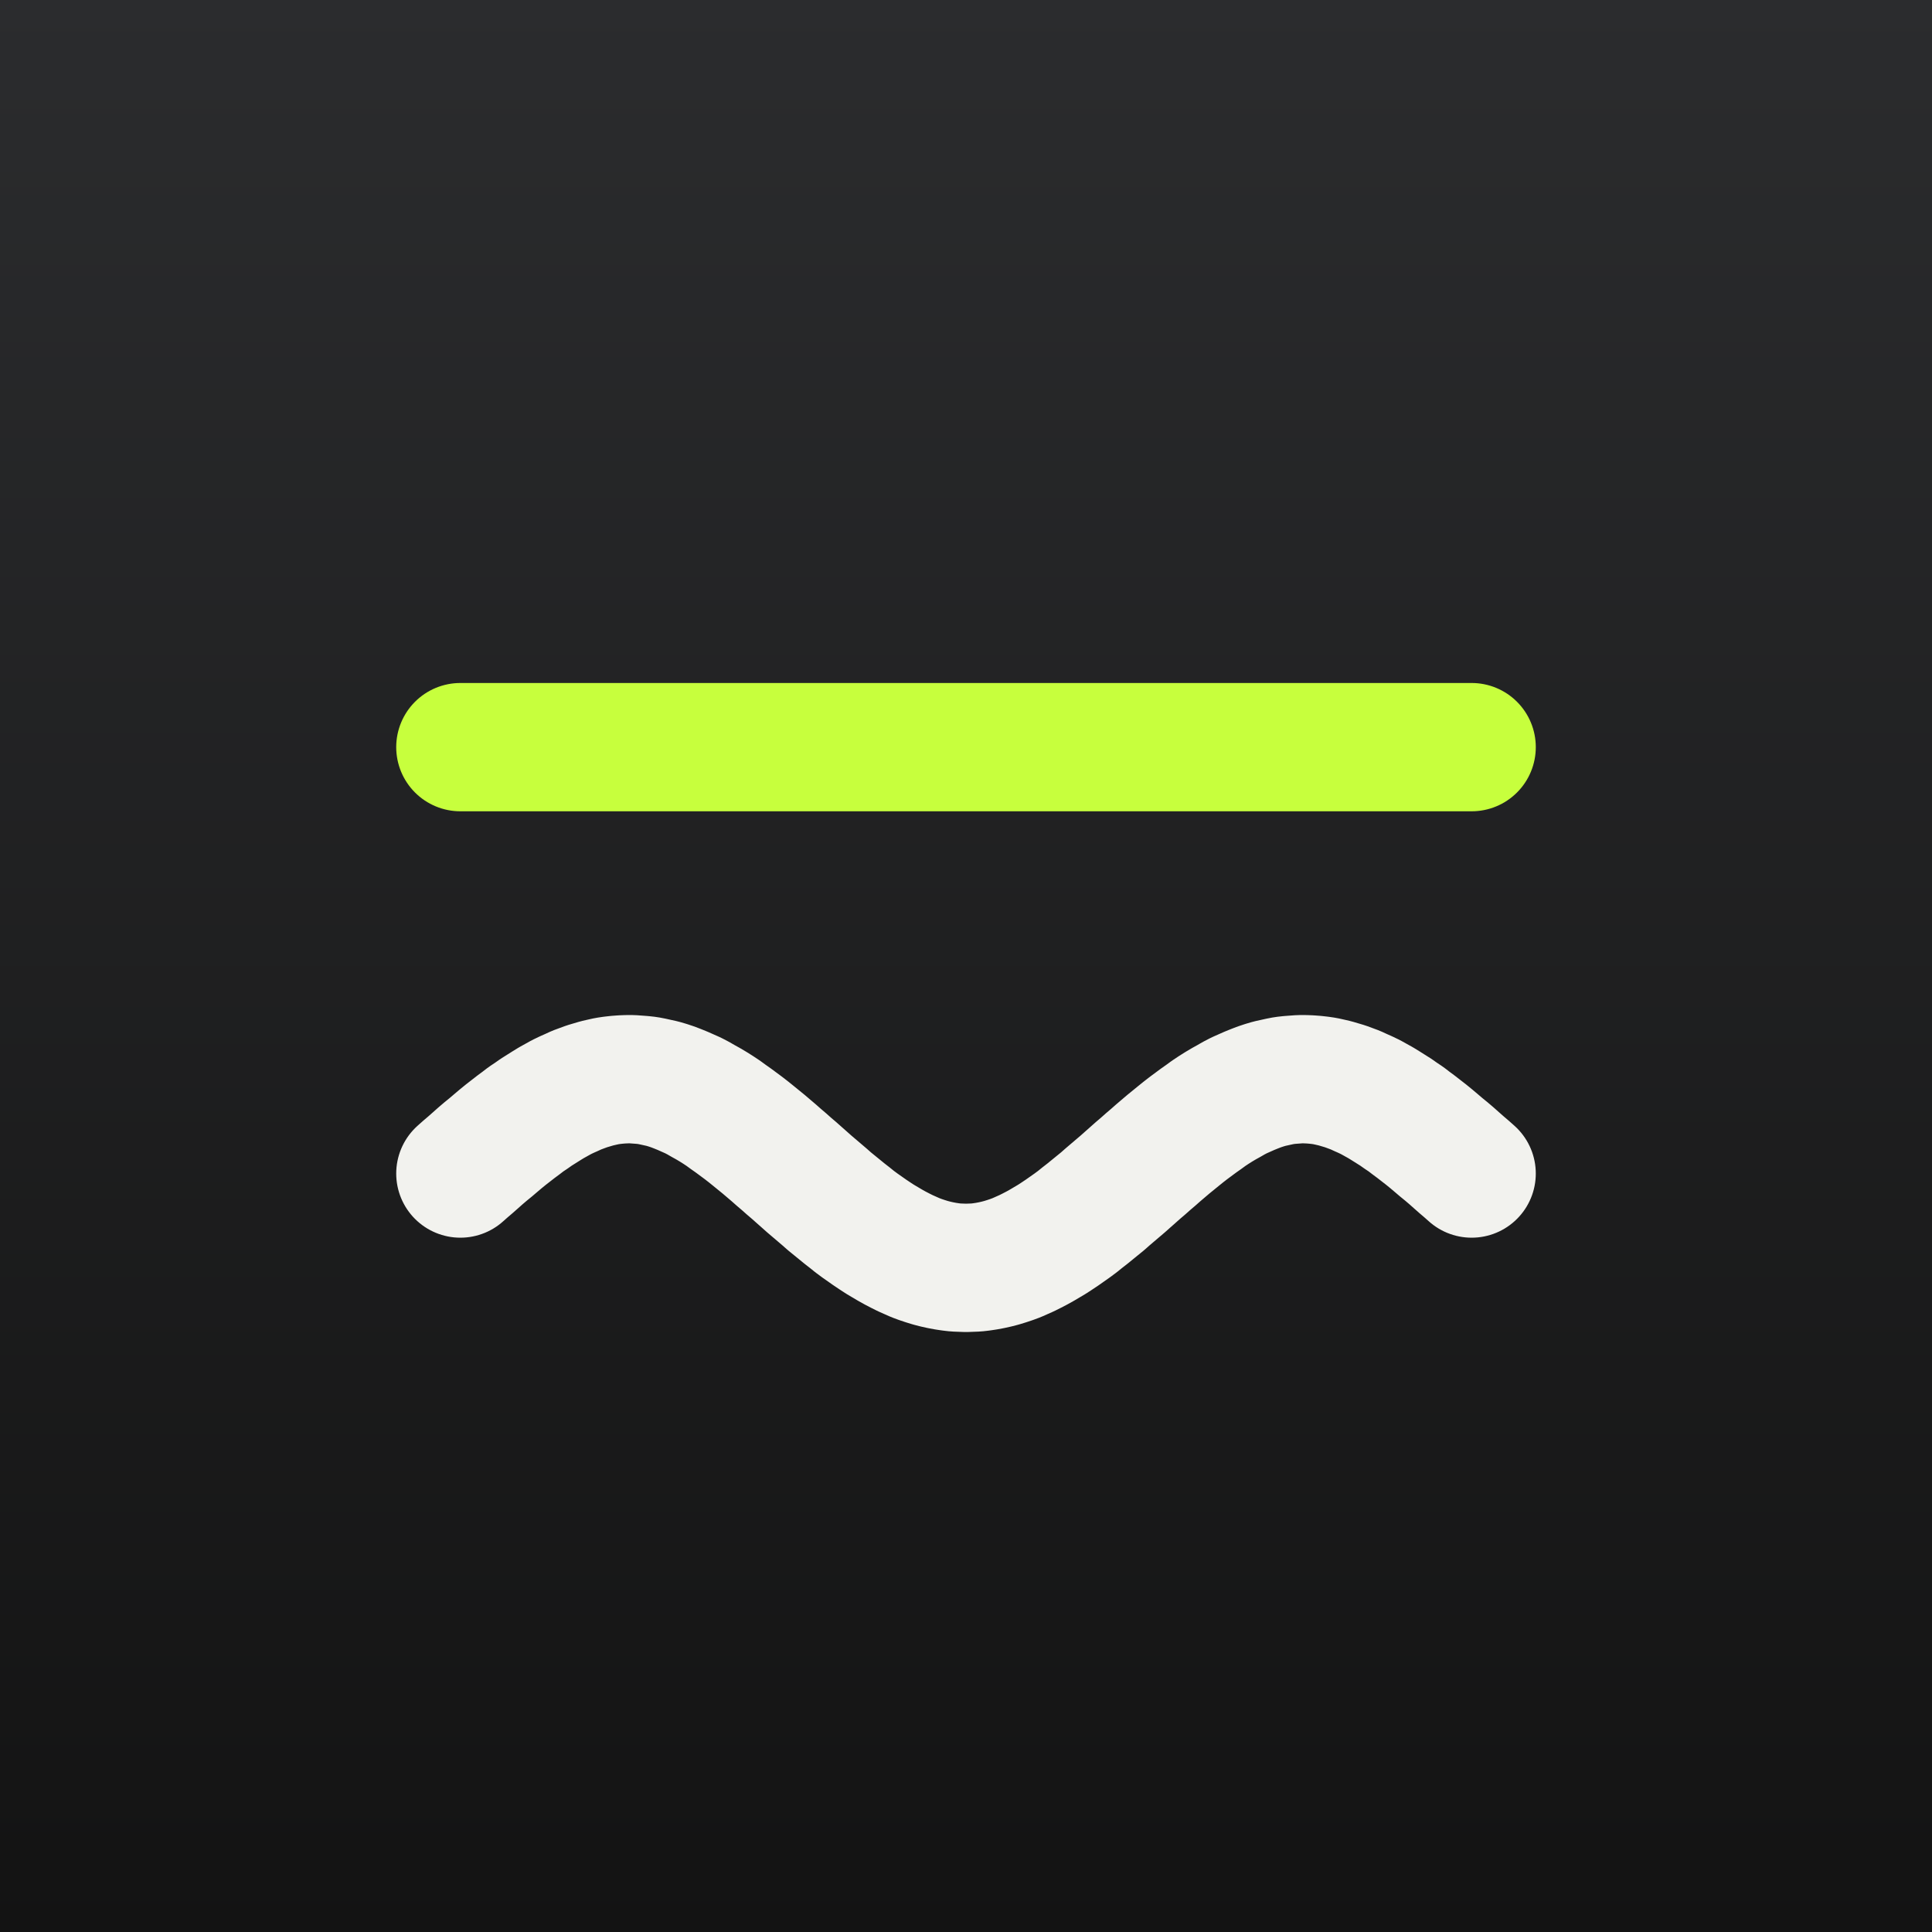
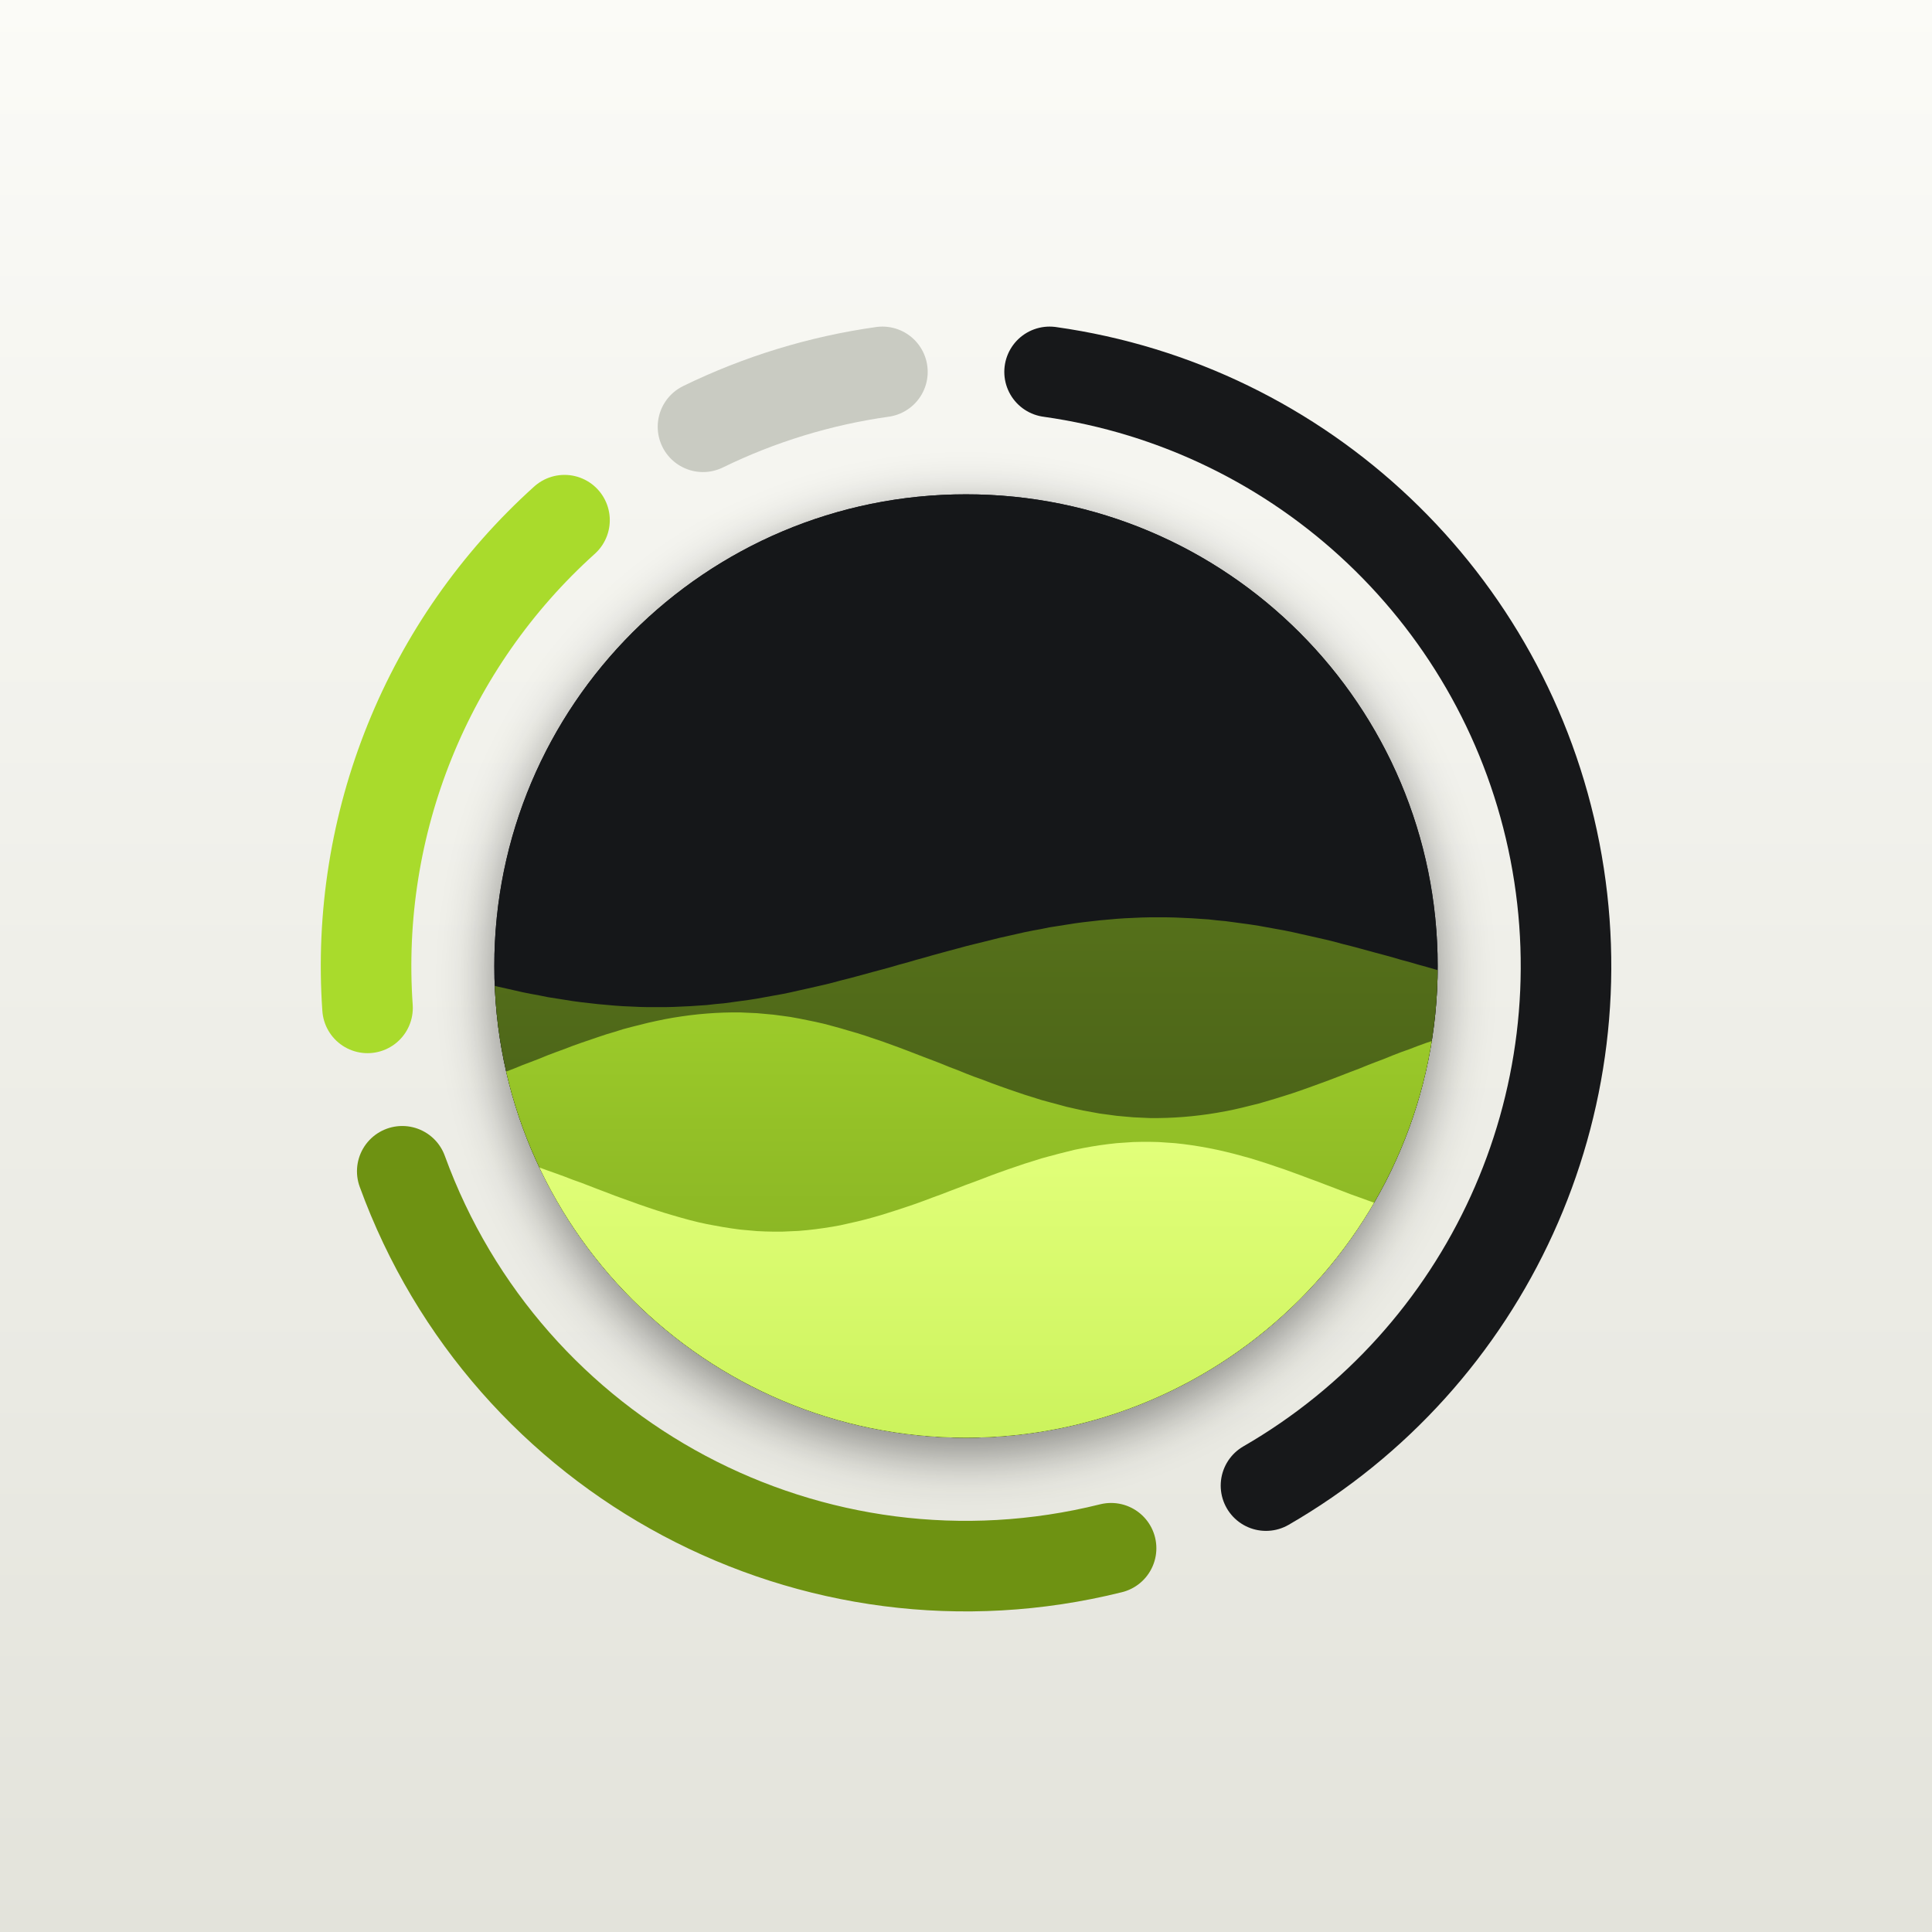
<svg xmlns="http://www.w3.org/2000/svg" viewBox="0 0 1024 1024" width="1024" height="1024">
  <defs>
    <linearGradient id="bg" x1="0" y1="0" x2="0" y2="1">
-       <stop offset="0" stop-color="#2B2C2E" />
-       <stop offset="1" stop-color="#131313" />
+       <stop offset="0" stop-color="#2C2E31" />
+       <stop offset="1" stop-color="#0D0E0F" />
+     </linearGradient>
+     <radialGradient id="hl" cx=".5" cy="0" r=".9">
+       <stop offset="0" stop-color="#fff" stop-opacity=".10" />
+       <stop offset="1" stop-color="#fff" stop-opacity="0" />
+     </radialGradient>
+     <linearGradient id="w1" x1="0" y1="0" x2="0" y2="1">
+       <stop offset="0" stop-color="#E2FF7A" />
+       <stop offset="1" stop-color="#9BD81C" />
+     </linearGradient>
+     <linearGradient id="w2" x1="0" y1="0" x2="0" y2="1">
+       <stop offset="0" stop-color="#9CCB2A" />
+       <stop offset="1" stop-color="#4E6B10" />
+     </linearGradient>
+     <linearGradient id="w3" x1="0" y1="0" x2="0" y2="1">
+       <stop offset="0" stop-color="#55701A" />
+       <stop offset="1" stop-color="#1F2A0E" />
+     </linearGradient>
+     <linearGradient id="ink" x1="0" y1="0" x2="0" y2="1">
+       <stop offset="0" stop-color="#FFFFFF" />
+       <stop offset="1" stop-color="#D9D9D2" />
+     </linearGradient>
+     <filter id="glow" x="-50%" y="-300%" width="200%" height="700%">
+       <feGaussianBlur stdDeviation="14" />
+     </filter>
+     <filter id="soft" x="-20%" y="-20%" width="140%" height="140%">
+       <feDropShadow dx="0" dy="8" stdDeviation="14" flood-color="#000" flood-opacity=".45" />
+     </filter>
+     <linearGradient id="pb" x1="0" y1="0" x2="0" y2="1">
+       <stop offset="0" stop-color="#FBFBF7" />
+       <stop offset="1" stop-color="#E3E3DB" />
    </linearGradient>
  </defs>
-   <rect width="1024" height="1024" fill="url(#bg)" />
-   <path d="M244,396 L780,396" fill="none" stroke="#C7FF3D" stroke-width="68" stroke-linecap="round" stroke-linejoin="round" opacity="1" />
-   <path d="M244.0,622.0 L246.7,619.6 L249.4,617.3 L252.0,615.0 L254.7,612.6 L257.4,610.3 L260.1,608.1 L262.8,605.8 L265.4,603.6 L268.1,601.4 L270.8,599.3 L273.5,597.2 L276.2,595.2 L278.8,593.2 L281.5,591.4 L284.2,589.5 L286.9,587.8 L289.6,586.1 L292.2,584.5 L294.9,583.0 L297.6,581.5 L300.3,580.2 L303.0,579.0 L305.6,577.8 L308.3,576.8 L311.0,575.8 L313.7,575.0 L316.4,574.2 L319.0,573.6 L321.7,573.0 L324.4,572.6 L327.1,572.3 L329.8,572.1 L332.4,572.0 L335.1,572.0 L337.8,572.2 L340.5,572.4 L343.2,572.7 L345.8,573.2 L348.5,573.8 L351.2,574.4 L353.9,575.2 L356.6,576.1 L359.2,577.1 L361.9,578.2 L364.6,579.4 L367.3,580.6 L370.0,582.0 L372.6,583.5 L375.3,585.0 L378.0,586.6 L380.7,588.3 L383.4,590.1 L386.0,592.0 L388.7,593.9 L391.4,595.9 L394.1,597.9 L396.8,600.0 L399.4,602.1 L402.1,604.3 L404.8,606.5 L407.5,608.8 L410.2,611.1 L412.8,613.4 L415.5,615.7 L418.2,618.1 L420.9,620.4 L423.6,622.8 L426.2,625.1 L428.9,627.5 L431.6,629.8 L434.3,632.1 L437.0,634.4 L439.6,636.7 L442.3,638.9 L445.0,641.1 L447.7,643.3 L450.4,645.4 L453.0,647.5 L455.7,649.5 L458.4,651.4 L461.1,653.3 L463.8,655.1 L466.4,656.8 L469.1,658.4 L471.8,660.0 L474.5,661.5 L477.2,662.9 L479.8,664.2 L482.5,665.4 L485.2,666.6 L487.9,667.6 L490.6,668.5 L493.2,669.3 L495.9,670.0 L498.6,670.6 L501.3,671.1 L504.0,671.5 L506.6,671.8 L509.3,671.9 L512.0,672.0 L514.7,671.9 L517.4,671.8 L520.0,671.5 L522.7,671.1 L525.4,670.6 L528.1,670.0 L530.8,669.3 L533.4,668.5 L536.1,667.6 L538.8,666.6 L541.5,665.4 L544.2,664.2 L546.8,662.9 L549.5,661.5 L552.2,660.0 L554.9,658.4 L557.6,656.8 L560.2,655.1 L562.9,653.3 L565.6,651.4 L568.3,649.5 L571.0,647.5 L573.6,645.4 L576.3,643.3 L579.0,641.1 L581.7,638.9 L584.4,636.7 L587.0,634.4 L589.7,632.1 L592.4,629.8 L595.1,627.5 L597.8,625.1 L600.4,622.8 L603.1,620.4 L605.8,618.1 L608.5,615.7 L611.2,613.4 L613.8,611.1 L616.5,608.8 L619.2,606.5 L621.9,604.3 L624.6,602.1 L627.2,600.0 L629.9,597.9 L632.6,595.9 L635.3,593.9 L638.0,592.0 L640.6,590.1 L643.3,588.3 L646.0,586.6 L648.7,585.0 L651.4,583.5 L654.0,582.0 L656.7,580.6 L659.4,579.4 L662.1,578.2 L664.8,577.1 L667.4,576.1 L670.1,575.2 L672.8,574.4 L675.5,573.8 L678.2,573.2 L680.8,572.7 L683.5,572.4 L686.2,572.2 L688.9,572.0 L691.6,572.0 L694.2,572.1 L696.9,572.3 L699.6,572.6 L702.3,573.0 L705.0,573.6 L707.6,574.2 L710.3,575.0 L713.0,575.8 L715.7,576.8 L718.4,577.8 L721.0,579.0 L723.7,580.2 L726.4,581.5 L729.1,583.0 L731.8,584.5 L734.4,586.1 L737.1,587.8 L739.8,589.5 L742.5,591.4 L745.2,593.2 L747.8,595.2 L750.5,597.2 L753.2,599.3 L755.9,601.4 L758.6,603.6 L761.2,605.8 L763.9,608.1 L766.6,610.3 L769.3,612.6 L772.0,615.0 L774.6,617.3 L777.3,619.6 L780.0,622.0" fill="none" stroke="#F2F2EE" stroke-width="68" stroke-linecap="round" stroke-linejoin="round" opacity="1" />
+   <rect width="1024" height="1024" fill="url(#pb)" />
+   <clipPath id="cc">
+     <circle cx="512" cy="512" r="250" />
+   </clipPath>
+   <circle cx="512" cy="512" r="250" fill="#151719" filter="url(#soft)" />
+   <g clip-path="url(#cc)">
+     <rect width="1024" height="1024" fill="#151719" />
+     <path d="M-20.0,501.5 L-15.6,500.4 L-11.1,499.3 L-6.7,498.2 L-2.3,497.1 L2.2,496.1 L6.6,495.1 L11.0,494.1 L15.5,493.2 L19.9,492.4 L24.3,491.5 L28.8,490.8 L33.2,490.1 L37.6,489.4 L42.1,488.8 L46.5,488.3 L50.9,487.8 L55.4,487.4 L59.8,487.0 L64.2,486.7 L68.7,486.5 L73.1,486.3 L77.5,486.2 L82.0,486.2 L86.4,486.2 L90.8,486.3 L95.3,486.5 L99.7,486.7 L104.1,487.0 L108.6,487.3 L113.0,487.8 L117.4,488.2 L121.9,488.8 L126.3,489.4 L130.7,490.0 L135.2,490.7 L139.6,491.5 L144.0,492.3 L148.5,493.1 L152.9,494.0 L157.3,495.0 L161.8,496.0 L166.2,497.0 L170.6,498.0 L175.1,499.1 L179.5,500.3 L183.9,501.4 L188.4,502.6 L192.8,503.8 L197.2,505.0 L201.7,506.2 L206.1,507.4 L210.5,508.7 L215.0,509.9 L219.4,511.2 L223.8,512.4 L228.3,513.7 L232.7,514.9 L237.1,516.1 L241.6,517.3 L246.0,518.5 L250.4,519.6 L254.9,520.7 L259.3,521.8 L263.7,522.9 L268.2,523.9 L272.6,524.9 L277.0,525.9 L281.5,526.8 L285.9,527.6 L290.3,528.5 L294.8,529.2 L299.2,529.9 L303.6,530.6 L308.1,531.2 L312.5,531.7 L316.9,532.2 L321.4,532.6 L325.8,533.0 L330.2,533.3 L334.7,533.5 L339.1,533.7 L343.5,533.8 L348.0,533.8 L352.4,533.8 L356.8,533.7 L361.3,533.5 L365.7,533.3 L370.1,533.0 L374.6,532.7 L379.0,532.2 L383.4,531.8 L387.9,531.2 L392.3,530.6 L396.7,530.0 L401.2,529.3 L405.6,528.5 L410.0,527.7 L414.5,526.9 L418.9,526.0 L423.3,525.0 L427.8,524.0 L432.2,523.0 L436.6,522.0 L441.1,520.9 L445.5,519.7 L449.9,518.6 L454.4,517.4 L458.8,516.2 L463.2,515.0 L467.7,513.8 L472.1,512.6 L476.5,511.3 L481.0,510.1 L485.4,508.8 L489.8,507.6 L494.3,506.3 L498.7,505.1 L503.1,503.9 L507.6,502.7 L512.0,501.5 L516.4,500.4 L520.9,499.3 L525.3,498.2 L529.7,497.1 L534.2,496.1 L538.6,495.1 L543.0,494.1 L547.5,493.2 L551.9,492.4 L556.3,491.5 L560.8,490.8 L565.2,490.1 L569.6,489.4 L574.1,488.8 L578.5,488.3 L582.9,487.8 L587.4,487.4 L591.8,487.0 L596.2,486.7 L600.7,486.5 L605.1,486.3 L609.5,486.2 L614.0,486.2 L618.4,486.2 L622.8,486.3 L627.3,486.5 L631.7,486.7 L636.1,487.0 L640.6,487.3 L645.0,487.8 L649.4,488.2 L653.9,488.8 L658.3,489.4 L662.7,490.0 L667.2,490.7 L671.6,491.5 L676.0,492.3 L680.5,493.1 L684.9,494.0 L689.3,495.0 L693.8,496.0 L698.2,497.0 L702.6,498.0 L707.1,499.1 L711.5,500.3 L715.9,501.4 L720.4,502.6 L724.8,503.8 L729.2,505.0 L733.7,506.2 L738.1,507.4 L742.5,508.7 L747.0,509.9 L751.4,511.2 L755.8,512.4 L760.3,513.7 L764.7,514.9 L769.1,516.1 L773.6,517.3 L778.0,518.5 L782.4,519.6 L786.9,520.7 L791.3,521.8 L795.7,522.9 L800.2,523.9 L804.6,524.9 L809.0,525.9 L813.5,526.8 L817.9,527.6 L822.3,528.5 L826.8,529.2 L831.2,529.9 L835.6,530.6 L840.1,531.2 L844.5,531.7 L848.9,532.2 L853.4,532.6 L857.8,533.0 L862.2,533.3 L866.7,533.5 L871.1,533.7 L875.5,533.8 L880.0,533.8 L884.4,533.8 L888.8,533.7 L893.3,533.5 L897.7,533.3 L902.1,533.0 L906.6,532.7 L911.0,532.2 L915.4,531.8 L919.9,531.2 L924.3,530.6 L928.7,530.0 L933.2,529.3 L937.6,528.5 L942.0,527.7 L946.5,526.9 L950.9,526.0 L955.3,525.0 L959.8,524.0 L964.2,523.0 L968.6,522.0 L973.1,520.9 L977.5,519.7 L981.9,518.6 L986.4,517.4 L990.8,516.2 L995.2,515.0 L999.7,513.8 L1004.1,512.6 L1008.5,511.3 L1013.0,510.1 L1017.4,508.8 L1021.8,507.6 L1026.3,506.3 L1030.7,505.1 L1035.1,503.9 L1039.6,502.7 L1044.0,501.5 L1044,1100 L-20,1100 Z" fill="url(#w3)" />
+     <path d="M-20.0,540.7 L-15.6,541.7 L-11.1,542.7 L-6.7,543.8 L-2.3,545.0 L2.2,546.3 L6.6,547.7 L11.0,549.1 L15.5,550.6 L19.9,552.1 L24.3,553.7 L28.8,555.3 L33.2,557.0 L37.6,558.7 L42.1,560.4 L46.5,562.1 L50.9,563.8 L55.4,565.6 L59.8,567.3 L64.2,569.0 L68.7,570.8 L73.1,572.4 L77.5,574.1 L82.0,575.7 L86.4,577.3 L90.8,578.8 L95.3,580.3 L99.7,581.7 L104.1,583.0 L108.6,584.3 L113.0,585.5 L117.4,586.6 L121.9,587.7 L126.3,588.6 L130.7,589.5 L135.2,590.2 L139.6,590.9 L144.0,591.4 L148.5,591.9 L152.9,592.2 L157.3,592.4 L161.8,592.6 L166.2,592.6 L170.6,592.5 L175.1,592.3 L179.5,592.0 L183.9,591.6 L188.4,591.1 L192.8,590.5 L197.2,589.8 L201.7,589.0 L206.1,588.0 L210.5,587.1 L215.0,586.0 L219.4,584.8 L223.8,583.6 L228.3,582.2 L232.7,580.9 L237.1,579.4 L241.6,577.9 L246.0,576.3 L250.4,574.7 L254.9,573.1 L259.3,571.4 L263.7,569.7 L268.2,568.0 L272.6,566.3 L277.0,564.5 L281.5,562.8 L285.9,561.1 L290.3,559.3 L294.8,557.6 L299.2,556.0 L303.6,554.3 L308.1,552.7 L312.5,551.2 L316.9,549.7 L321.4,548.2 L325.8,546.9 L330.2,545.5 L334.7,544.3 L339.1,543.2 L343.5,542.1 L348.0,541.1 L352.4,540.2 L356.8,539.4 L361.3,538.7 L365.7,538.1 L370.1,537.6 L374.6,537.2 L379.0,536.9 L383.4,536.7 L387.9,536.6 L392.3,536.6 L396.7,536.8 L401.2,537.0 L405.6,537.4 L410.0,537.8 L414.5,538.4 L418.9,539.0 L423.3,539.8 L427.8,540.7 L432.2,541.6 L436.6,542.6 L441.1,543.8 L445.5,545.0 L449.9,546.3 L454.4,547.6 L458.8,549.0 L463.2,550.5 L467.7,552.0 L472.1,553.6 L476.5,555.2 L481.0,556.9 L485.4,558.6 L489.8,560.3 L494.3,562.0 L498.7,563.7 L503.1,565.5 L507.6,567.2 L512.0,569.0 L516.4,570.7 L520.9,572.3 L525.3,574.0 L529.7,575.6 L534.2,577.2 L538.6,578.7 L543.0,580.2 L547.5,581.6 L551.9,583.0 L556.3,584.2 L560.8,585.4 L565.2,586.6 L569.6,587.6 L574.1,588.6 L578.5,589.4 L582.9,590.2 L587.4,590.8 L591.8,591.4 L596.2,591.8 L600.7,592.2 L605.1,592.4 L609.5,592.6 L614.0,592.6 L618.4,592.5 L622.8,592.3 L627.3,592.0 L631.7,591.6 L636.1,591.1 L640.6,590.5 L645.0,589.8 L649.4,589.0 L653.9,588.1 L658.3,587.1 L662.7,586.0 L667.2,584.9 L671.6,583.6 L676.0,582.3 L680.5,580.9 L684.9,579.5 L689.3,578.0 L693.8,576.4 L698.2,574.8 L702.6,573.2 L707.1,571.5 L711.5,569.8 L715.9,568.1 L720.4,566.4 L724.8,564.6 L729.2,562.9 L733.7,561.2 L738.1,559.4 L742.5,557.7 L747.0,556.1 L751.4,554.4 L755.8,552.8 L760.3,551.3 L764.7,549.8 L769.1,548.3 L773.6,546.9 L778.0,545.6 L782.4,544.4 L786.9,543.2 L791.3,542.1 L795.7,541.1 L800.2,540.2 L804.6,539.4 L809.0,538.7 L813.5,538.1 L817.9,537.6 L822.3,537.2 L826.8,536.9 L831.2,536.7 L835.6,536.6 L840.1,536.6 L844.5,536.8 L848.9,537.0 L853.4,537.3 L857.8,537.8 L862.2,538.4 L866.7,539.0 L871.1,539.8 L875.5,540.6 L880.0,541.6 L884.4,542.6 L888.8,543.7 L893.3,544.9 L897.7,546.2 L902.1,547.5 L906.6,548.9 L911.0,550.4 L915.4,551.9 L919.9,553.5 L924.3,555.1 L928.7,556.8 L933.2,558.5 L937.6,560.2 L942.0,561.9 L946.5,563.7 L950.9,565.4 L955.3,567.1 L959.8,568.9 L964.2,570.6 L968.6,572.3 L973.1,573.9 L977.5,575.5 L981.9,577.1 L986.4,578.7 L990.8,580.1 L995.2,581.5 L999.7,582.9 L1004.1,584.2 L1008.5,585.4 L1013.0,586.5 L1017.4,587.6 L1021.8,588.5 L1026.3,589.4 L1030.7,590.1 L1035.1,590.8 L1039.6,591.4 L1044.0,591.8 L1044,1100 L-20,1100 Z" fill="url(#w2)" />
+     <path d="M-20.0,648.2 L-15.6,649.1 L-11.1,650.0 L-6.7,650.7 L-2.3,651.4 L2.2,651.9 L6.6,652.3 L11.0,652.6 L15.5,652.8 L19.9,652.8 L24.3,652.7 L28.8,652.5 L33.2,652.2 L37.6,651.8 L42.1,651.3 L46.5,650.6 L50.9,649.8 L55.4,649.0 L59.8,648.0 L64.2,646.9 L68.7,645.8 L73.1,644.5 L77.5,643.2 L82.0,641.8 L86.4,640.4 L90.8,638.9 L95.3,637.3 L99.7,635.7 L104.1,634.1 L108.6,632.4 L113.0,630.7 L117.4,629.0 L121.9,627.3 L126.3,625.7 L130.7,624.0 L135.2,622.3 L139.6,620.7 L144.0,619.2 L148.5,617.7 L152.9,616.2 L157.3,614.8 L161.8,613.5 L166.2,612.2 L170.6,611.1 L175.1,610.0 L179.5,609.1 L183.9,608.2 L188.4,607.4 L192.8,606.8 L197.2,606.2 L201.7,605.8 L206.1,605.5 L210.5,605.3 L215.0,605.2 L219.4,605.2 L223.8,605.4 L228.3,605.7 L232.7,606.1 L237.1,606.6 L241.6,607.2 L246.0,608.0 L250.4,608.8 L254.9,609.8 L259.3,610.8 L263.7,612.0 L268.2,613.2 L272.6,614.5 L277.0,615.9 L281.5,617.3 L285.9,618.8 L290.3,620.4 L294.8,622.0 L299.2,623.6 L303.6,625.3 L308.1,626.9 L312.5,628.6 L316.9,630.3 L321.4,632.0 L325.8,633.7 L330.2,635.3 L334.7,636.9 L339.1,638.5 L343.5,640.0 L348.0,641.5 L352.4,642.9 L356.8,644.2 L361.3,645.5 L365.7,646.7 L370.1,647.8 L374.6,648.8 L379.0,649.6 L383.4,650.4 L387.9,651.1 L392.3,651.7 L396.7,652.1 L401.2,652.5 L405.6,652.7 L410.0,652.8 L414.5,652.8 L418.9,652.6 L423.3,652.4 L427.8,652.0 L432.2,651.5 L436.6,650.9 L441.1,650.2 L445.5,649.4 L449.9,648.4 L454.4,647.4 L458.8,646.3 L463.2,645.1 L467.7,643.8 L472.1,642.4 L476.5,641.0 L481.0,639.5 L485.4,638.0 L489.8,636.4 L494.3,634.7 L498.7,633.1 L503.1,631.4 L507.6,629.7 L512.0,628.0 L516.4,626.4 L520.9,624.7 L525.3,623.0 L529.7,621.4 L534.2,619.8 L538.6,618.3 L543.0,616.8 L547.5,615.4 L551.9,614.0 L556.3,612.8 L560.8,611.6 L565.2,610.5 L569.6,609.4 L574.1,608.5 L578.5,607.7 L582.9,607.0 L587.4,606.4 L591.8,605.9 L596.2,605.6 L600.7,605.3 L605.1,605.2 L609.5,605.2 L614.0,605.3 L618.4,605.6 L622.8,605.9 L627.3,606.4 L631.7,607.0 L636.1,607.7 L640.6,608.5 L645.0,609.4 L649.4,610.4 L653.9,611.5 L658.3,612.7 L662.7,613.9 L667.2,615.3 L671.6,616.7 L676.0,618.2 L680.5,619.7 L684.9,621.3 L689.3,622.9 L693.8,624.6 L698.2,626.2 L702.6,627.9 L707.1,629.6 L711.5,631.3 L715.9,633.0 L720.4,634.6 L724.8,636.2 L729.2,637.8 L733.7,639.4 L738.1,640.9 L742.5,642.3 L747.0,643.7 L751.4,645.0 L755.8,646.2 L760.3,647.3 L764.7,648.3 L769.1,649.3 L773.6,650.1 L778.0,650.8 L782.4,651.5 L786.9,652.0 L791.3,652.3 L795.7,652.6 L800.2,652.8 L804.6,652.8 L809.0,652.7 L813.5,652.5 L817.9,652.2 L822.3,651.7 L826.8,651.2 L831.2,650.5 L835.6,649.7 L840.1,648.8 L844.5,647.8 L848.9,646.8 L853.4,645.6 L857.8,644.3 L862.2,643.0 L866.7,641.6 L871.1,640.1 L875.5,638.6 L880.0,637.0 L884.4,635.4 L888.8,633.8 L893.3,632.1 L897.7,630.4 L902.1,628.8 L906.6,627.1 L911.0,625.4 L915.4,623.7 L919.9,622.1 L924.3,620.5 L928.7,618.9 L933.2,617.4 L937.6,616.0 L942.0,614.6 L946.5,613.3 L950.9,612.1 L955.3,610.9 L959.8,609.9 L964.2,608.9 L968.6,608.1 L973.1,607.3 L977.5,606.7 L981.9,606.1 L986.4,605.7 L990.8,605.4 L995.2,605.3 L999.7,605.2 L1004.1,605.3 L1008.5,605.4 L1013.0,605.8 L1017.4,606.2 L1021.8,606.7 L1026.3,607.4 L1030.7,608.1 L1035.1,609.0 L1039.6,609.9 L1044.0,611.0 L1044,1100 L-20,1100 Z" fill="url(#w1)" />
+   </g>
+   <path d="M556.3,197.1 A318,318 0 0 1 671.0,787.4" fill="none" stroke="#17181A" stroke-width="48" stroke-linecap="round" />
+   <path d="M588.9,820.6 A318,318 0 0 1 213.2,620.8" fill="none" stroke="#6E9212" stroke-width="48" stroke-linecap="round" />
+   <path d="M194.8,534.2 A318,318 0 0 1 299.2,275.7" fill="none" stroke="#A9DB2C" stroke-width="48" stroke-linecap="round" />
+   <path d="M372.6,226.2 A318,318 0 0 1 467.7,197.1" fill="none" stroke="#C9CBC2" stroke-width="48" stroke-linecap="round" />
</svg>
